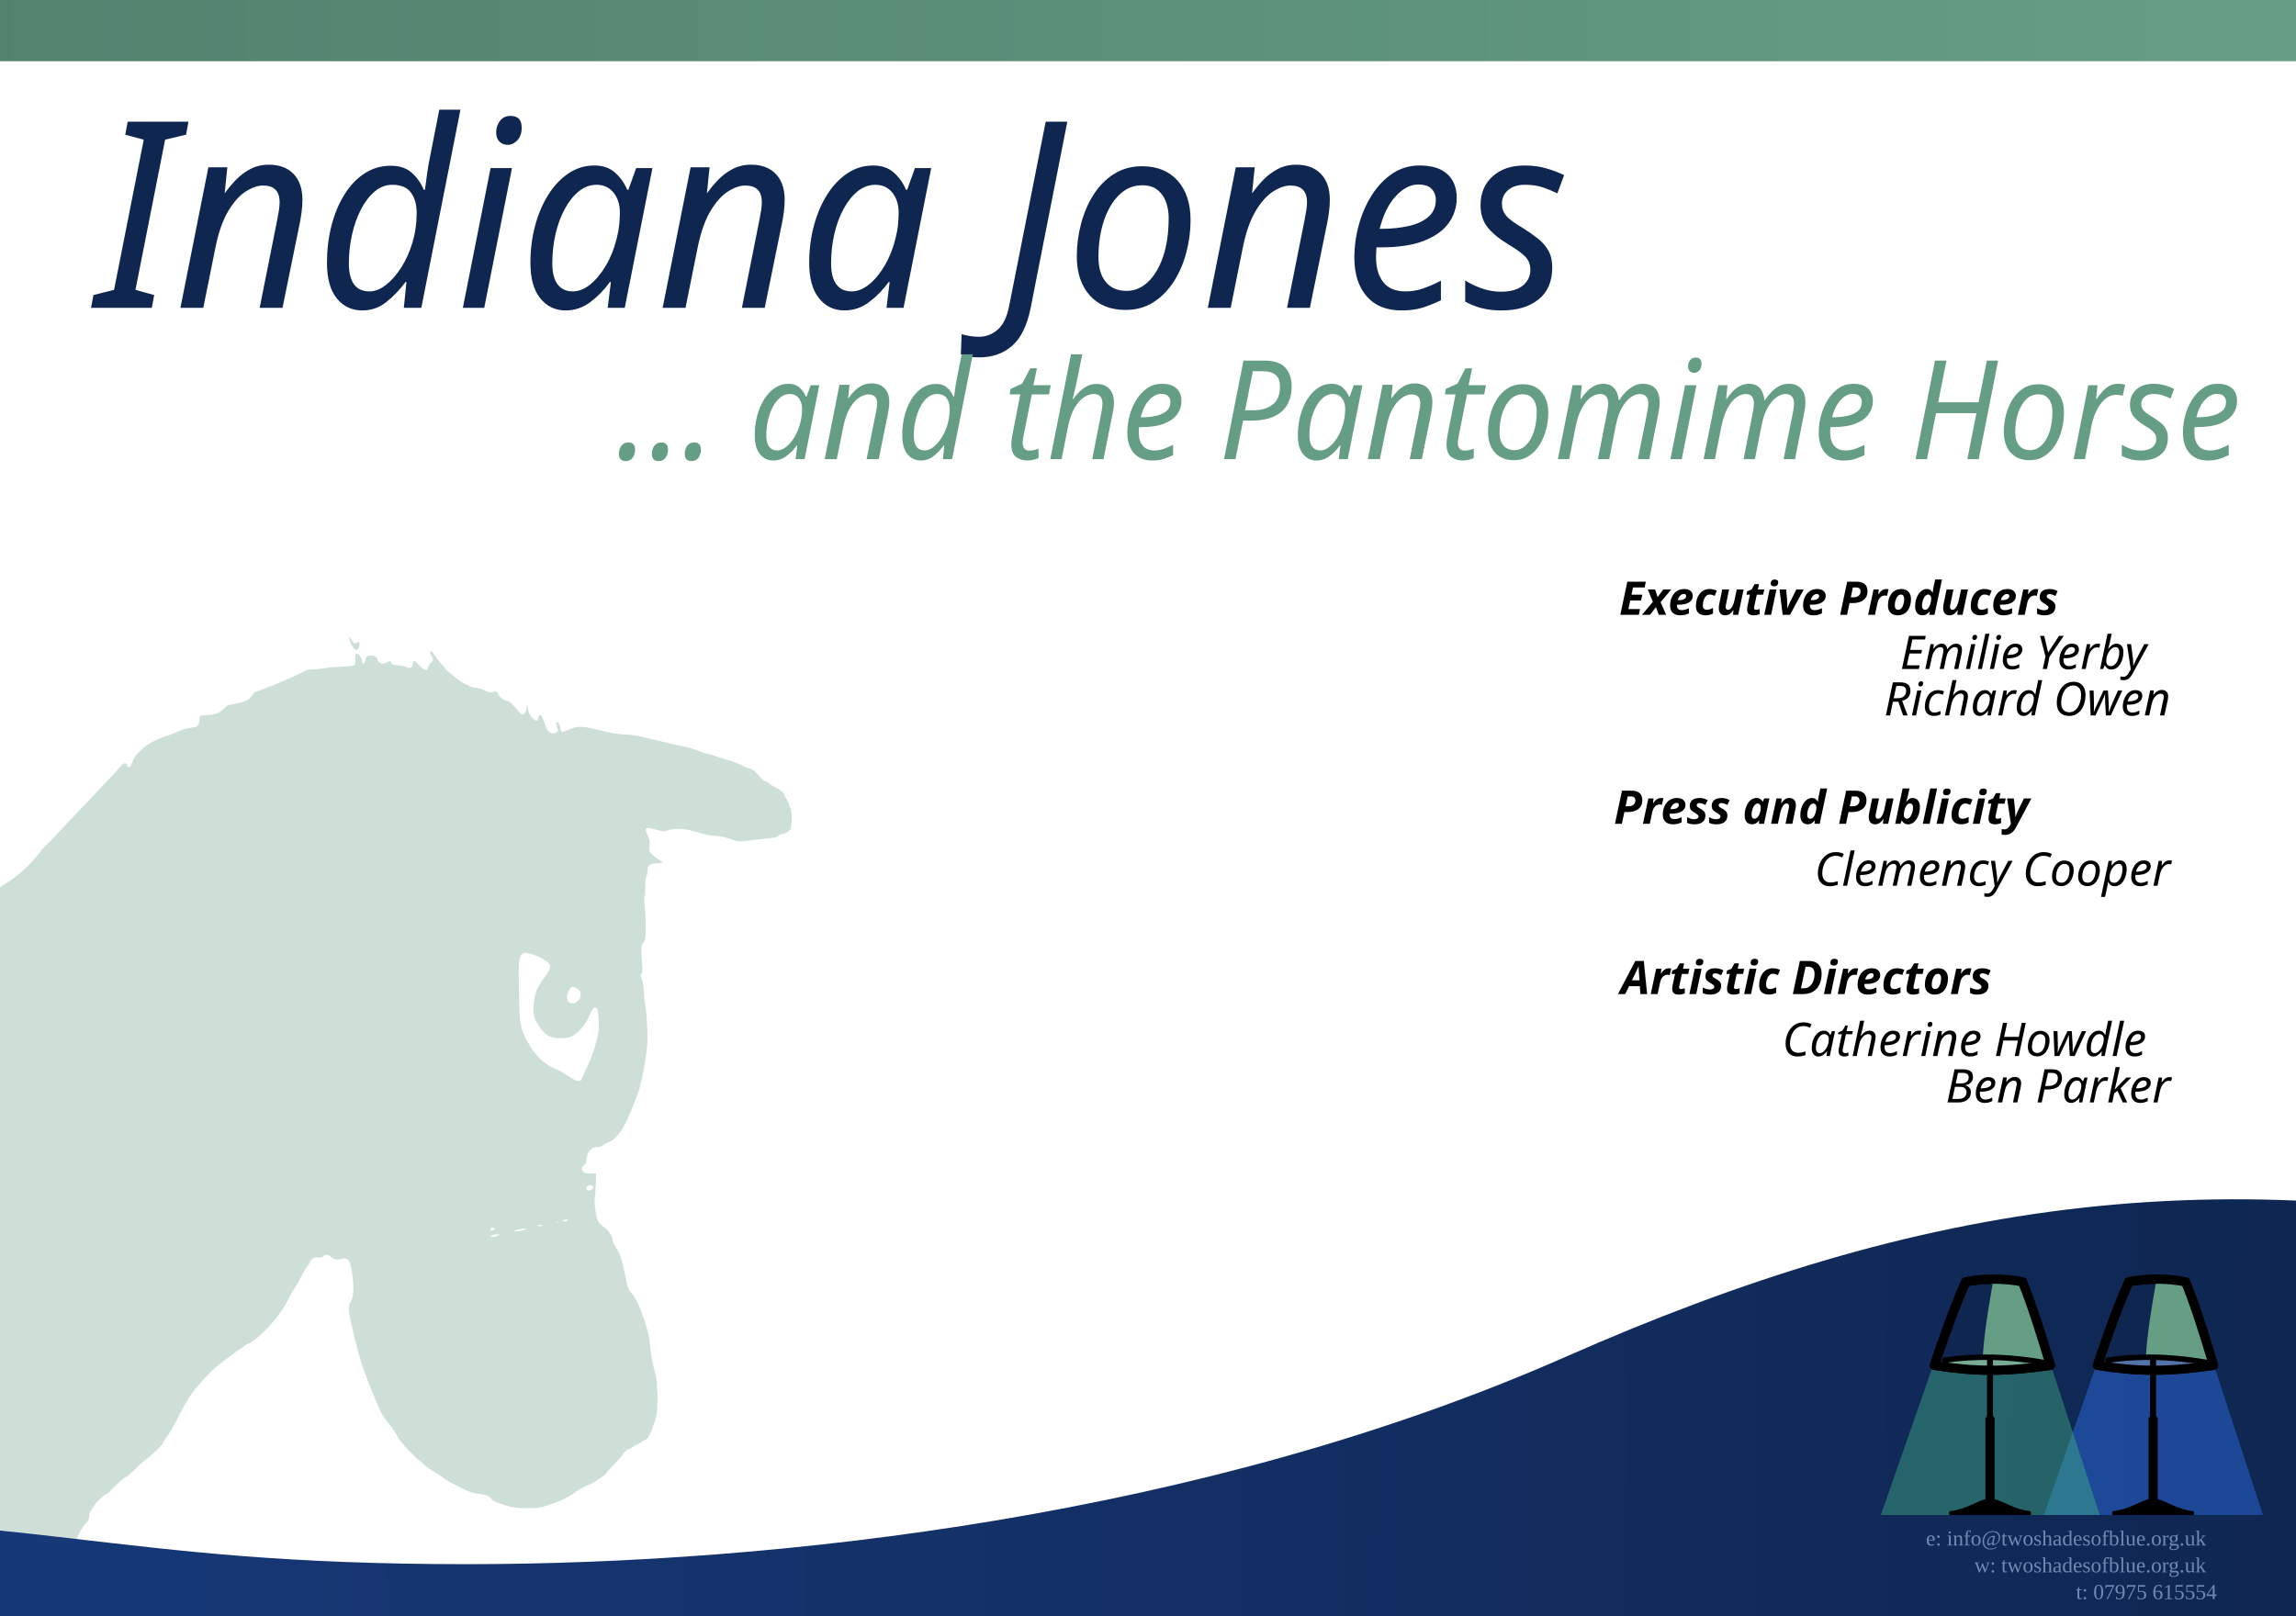
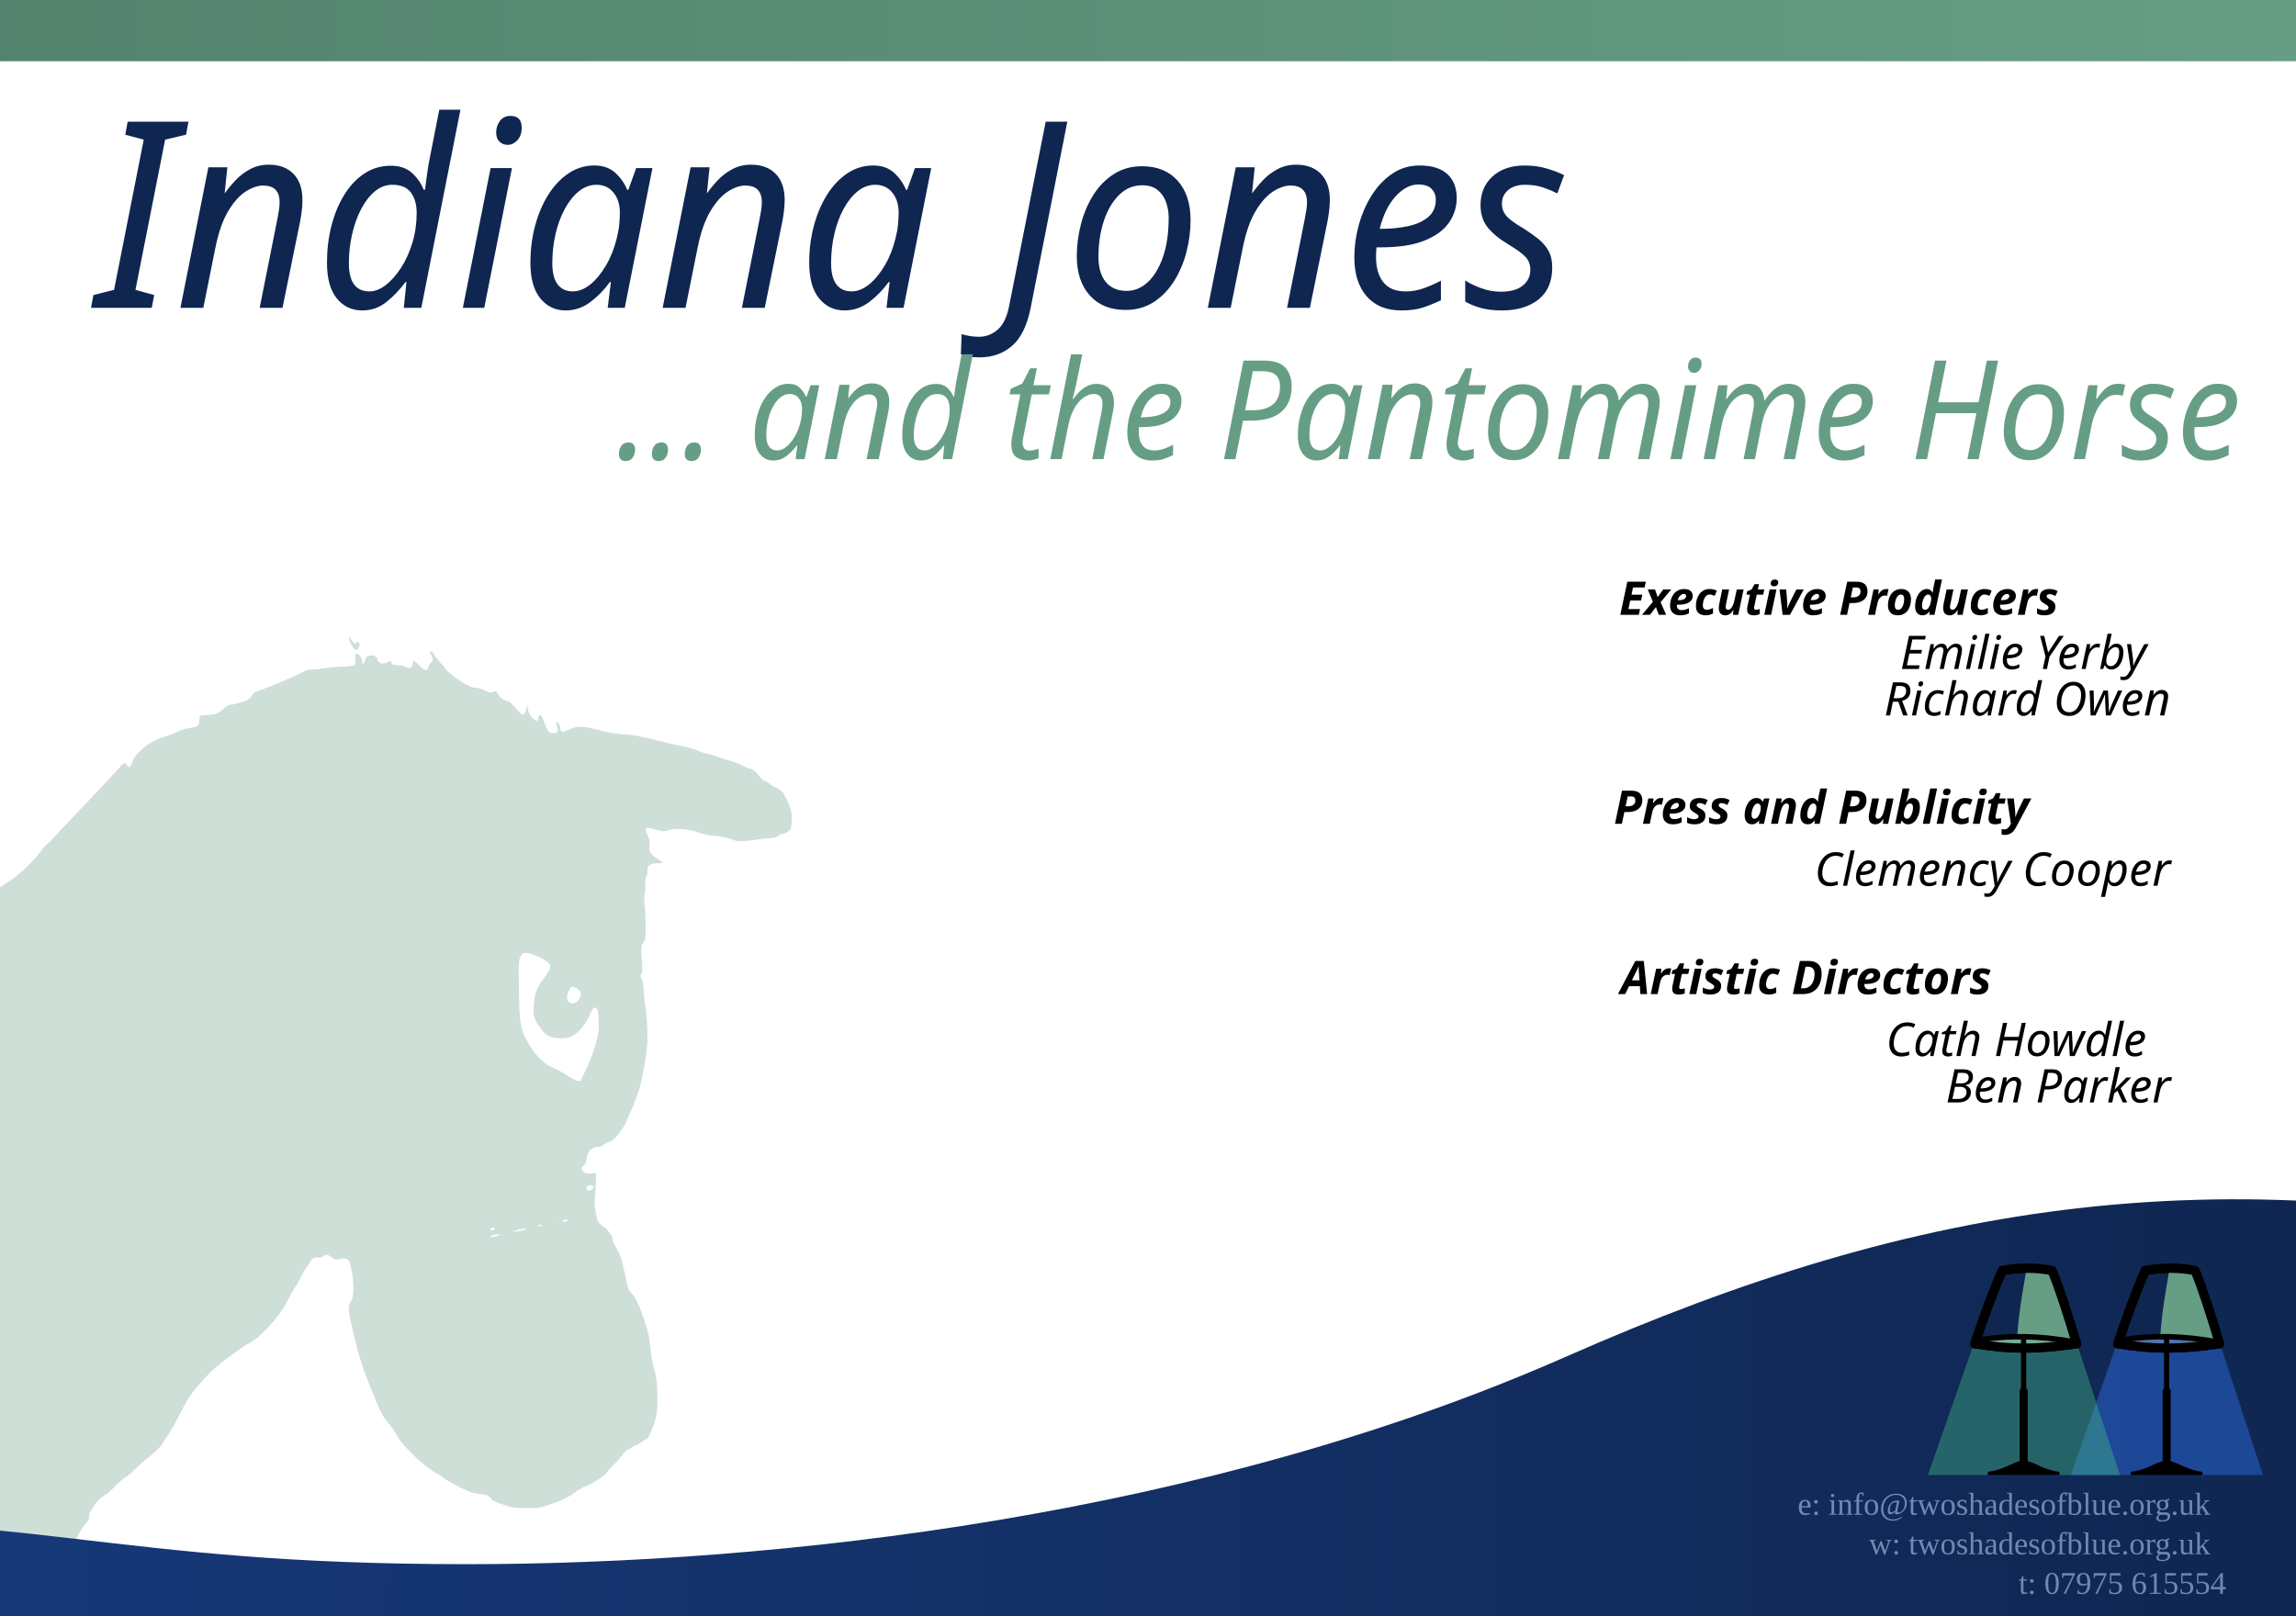
<svg xmlns="http://www.w3.org/2000/svg" xmlns:xlink="http://www.w3.org/1999/xlink" width="885.827" height="623.622" id="svg2" version="1.1">
  <defs id="defs4">
    <linearGradient id="linearGradient4111">
      <stop style="stop-color:#669e85;stop-opacity:1;" offset="0" id="stop4113" />
      <stop style="stop-color:#53826d;stop-opacity:1" offset="1" id="stop4115" />
    </linearGradient>
    <linearGradient id="linearGradient4103">
      <stop style="stop-color:#183b7e;stop-opacity:1" offset="0" id="stop4105" />
      <stop style="stop-color:#0f2651;stop-opacity:1" offset="1" id="stop4107" />
    </linearGradient>
    <linearGradient xlink:href="#linearGradient4103" id="linearGradient4109" x1="-140" y1="1003.957" x2="900" y2="1012.362" gradientUnits="userSpaceOnUse" />
    <linearGradient xlink:href="#linearGradient4111" id="linearGradient4117" x1="900" y1="432.362" x2="-20" y2="432.362" gradientUnits="userSpaceOnUse" gradientTransform="scale(-1,1)" />
+     <linearGradient xlink:href="#linearGradient4103" id="linearGradient2920" gradientUnits="userSpaceOnUse" x1="-140" y1="1003.957" x2="900" y2="1012.362" gradientTransform="translate(0,-428.7401)" />
+     <linearGradient xlink:href="#linearGradient4111" id="linearGradient2923" gradientUnits="userSpaceOnUse" gradientTransform="matrix(-1,0,0,1,0,-428.7401)" x1="900" y1="432.362" x2="-20" y2="432.362" />
  </defs>
  <g id="layer4">
    <path style="fill:#679e86;fill-opacity:0.329" d="m -15.373,661.425 c 2.797,-1.538 3.507,-2.14 5.108,-4.335 0.948,-1.3 2.06,-2.566 2.47,-2.814 0.41,-0.248 1.845,-1.915 3.188,-3.703 1.344,-1.788 2.82,-3.499 3.281,-3.801 0.461,-0.302 0.928,-0.897 1.037,-1.322 0.109,-0.425 1.11,-1.723 2.224,-2.884 1.114,-1.161 2.55,-2.902 3.191,-3.87 0.641,-0.968 2.505,-3.05 4.142,-4.627 1.637,-1.577 2.976,-3.115 2.976,-3.417 0,-0.302 0.647,-1.307 1.439,-2.233 1.63,-1.908 3.147,-4.311 5.238,-8.296 0.791,-1.508 1.658,-2.826 1.926,-2.929 0.482,-0.185 2.321,-3.751 3.517,-6.818 0.34,-0.871 1.288,-3.008 2.109,-4.749 2.617,-5.557 2.659,-5.689 2.659,-8.464 0,-2.327 0.149,-2.933 1.275,-5.177 0.701,-1.398 1.889,-3.211 2.639,-4.029 1.102,-1.202 1.364,-1.754 1.364,-2.875 0,-0.943 0.266,-1.707 0.83,-2.383 0.457,-0.547 1.093,-1.508 1.415,-2.136 0.557,-1.087 3.798,-3.96 4.467,-3.96 0.174,0 1.541,-1.281 3.037,-2.847 1.496,-1.566 3.343,-3.165 4.105,-3.554 0.762,-0.389 2.508,-1.852 3.88,-3.252 1.372,-1.4 3.406,-3.21 4.519,-4.022 2.401,-1.753 6.244,-5.531 6.244,-6.139 0,-0.236 0.721,-1.376 1.602,-2.533 0.881,-1.157 2.946,-4.768 4.589,-8.023 3.423,-6.784 4.592,-8.494 9.665,-14.136 2.957,-3.289 4.823,-4.938 9.621,-8.502 3.274,-2.432 6.482,-4.643 7.129,-4.914 4.245,-1.774 12.036,-10.097 15.101,-16.134 1.678,-3.304 2.425,-4.618 3.512,-6.179 0.598,-0.859 1.606,-2.669 2.24,-4.024 0.634,-1.354 1.609,-2.983 2.167,-3.618 0.558,-0.636 1.014,-1.376 1.014,-1.646 0,-0.269 0.435,-0.832 0.967,-1.251 0.731,-0.575 1.264,-0.713 2.183,-0.564 0.773,0.125 1.413,0.024 1.759,-0.278 1.078,-0.943 2.002,-0.97 3.054,-0.09 1.392,1.164 2.325,1.389 3.946,0.953 1.892,-0.509 3.05,-0.028 3.507,1.459 1.447,4.707 1.849,12.311 0.751,14.182 -1.38,2.351 -1.45,3.555 -0.468,8.09 2.168,10.011 4.202,17.097 6.718,23.397 5.025,12.588 5.149,12.844 7.792,16.078 1.391,1.702 3.013,4.068 3.604,5.257 1.587,3.188 9.742,11.12 13.951,13.568 1.69,0.983 3.413,2.094 3.83,2.469 0.417,0.375 1.921,1.306 3.342,2.067 5.374,2.879 7.607,3.789 9.859,4.018 3.143,0.319 4.281,0.738 5.132,1.889 0.585,0.791 1.586,1.282 4.707,2.309 3.764,1.238 4.215,1.307 8.905,1.35 4.922,0.045 4.956,0.041 9.211,-1.411 4.505,-1.537 7.256,-2.911 10.154,-5.07 0.967,-0.721 2.63,-1.638 3.694,-2.038 1.064,-0.4 2.351,-1.006 2.86,-1.346 0.509,-0.34 1.815,-1.21 2.902,-1.933 1.087,-0.723 1.977,-1.469 1.977,-1.657 0,-0.188 1.234,-1.576 2.742,-3.083 1.508,-1.507 3.21,-3.441 3.782,-4.296 0.635,-0.95 1.452,-1.687 2.096,-1.892 0.58,-0.185 1.382,-0.632 1.782,-0.994 0.399,-0.362 0.971,-0.659 1.271,-0.659 0.3,0 1.142,-0.475 1.873,-1.055 0.73,-0.58 1.528,-1.055 1.773,-1.055 0.704,0 1.911,-2.345 3.167,-6.157 1.007,-3.053 1.173,-4.076 1.262,-7.74 0.121,-5.015 -0.267,-9.942 -0.959,-12.15 -0.848,-2.709 -1.558,-6.682 -1.884,-10.542 -0.253,-2.996 -0.674,-4.792 -2.228,-9.506 -1.915,-5.805 -3.326,-8.696 -5.256,-10.765 -0.894,-0.958 -1.172,-1.829 -2.194,-6.86 -1.225,-6.029 -1.828,-7.789 -3.657,-10.669 -0.608,-0.957 -1.105,-2.13 -1.105,-2.608 0,-1.374 -1.633,-3.799 -3.356,-4.985 -0.869,-0.598 -1.805,-1.434 -2.079,-1.858 -0.803,-1.24 -1.712,-6.856 -1.435,-8.863 0.134,-0.967 0.306,-3.615 0.384,-5.883 l 0.141,-4.124 -2.067,0.078 c -1.613,0.061 -2.229,-0.069 -2.809,-0.592 -0.974,-0.88 -0.94,-1.822 0.09,-2.497 0.627,-0.411 0.883,-0.981 1.042,-2.319 0.383,-3.233 1.953,-4.892 4.631,-4.892 0.748,0 1.566,-0.324 2.229,-0.881 0.576,-0.485 1.53,-0.978 2.12,-1.096 1.448,-0.29 4.255,-3.56 6.024,-7.019 1.336,-2.613 4.479,-10.306 5.235,-12.816 1.443,-4.788 3.159,-14.667 3.301,-18.998 0.11,-3.377 -0.478,-13.134 -0.818,-13.564 -0.161,-0.204 -0.397,-2.341 -0.524,-4.749 -0.127,-2.408 -0.424,-4.695 -0.66,-5.082 -0.737,-1.209 -0.87,-2.266 -0.325,-2.572 0.43,-0.241 0.453,-1.072 0.156,-5.519 -0.243,-3.631 -0.238,-5.372 0.019,-5.681 1.387,-1.672 1.573,-2.719 1.457,-8.236 -0.062,-2.989 -0.257,-6.339 -0.433,-7.446 -0.199,-1.252 -0.192,-2.448 0.019,-3.166 0.186,-0.635 0.306,-2.445 0.267,-4.021 -0.052,-2.07 0.077,-3.096 0.464,-3.694 0.328,-0.506 0.477,-1.32 0.383,-2.096 -0.223,-1.854 1.051,-2.778 3.83,-2.778 1.135,0 2.06,-0.119 2.056,-0.264 -0.004,-0.145 -0.814,-0.739 -1.801,-1.319 -0.987,-0.58 -2.189,-1.569 -2.672,-2.197 -0.781,-1.016 -0.852,-1.353 -0.639,-3.053 0.205,-1.638 0.105,-2.193 -0.695,-3.885 -1.529,-3.232 -1.018,-3.501 3.94,-2.073 2.086,0.601 2.25,0.6 4.193,-0.012 2.834,-0.893 6.885,-0.542 11.817,1.027 2.159,0.686 4.403,1.175 5.277,1.149 1.834,-0.055 5.1,0.605 7.508,1.517 2.137,0.809 3.057,0.821 8.261,0.108 2.225,-0.305 5.106,-0.638 6.401,-0.739 1.695,-0.133 2.524,-0.371 2.957,-0.849 0.331,-0.366 1.004,-0.665 1.496,-0.665 0.492,0 1.473,-0.401 2.181,-0.892 1.267,-0.878 1.291,-0.938 1.515,-3.856 0.199,-2.586 0.116,-3.305 -0.646,-5.64 -0.48,-1.472 -1.193,-3.083 -1.584,-3.579 -0.391,-0.497 -0.716,-1.159 -0.722,-1.472 -0.01,-0.526 -2.405,-2.281 -4.035,-2.956 -0.387,-0.16 -1.099,-0.658 -1.583,-1.105 -0.484,-0.448 -1.306,-0.914 -1.826,-1.037 -0.571,-0.134 -1.402,-0.857 -2.093,-1.819 -1.17,-1.629 -2.943,-2.974 -3.921,-2.974 -0.3,0 -1.611,-0.565 -2.913,-1.256 -1.303,-0.691 -3.572,-1.556 -5.043,-1.923 -1.471,-0.367 -3.624,-1.05 -4.785,-1.518 -1.161,-0.469 -2.823,-0.968 -3.694,-1.109 -0.871,-0.141 -2.024,-0.483 -2.562,-0.758 -1.254,-0.642 -4.943,-1.766 -6.761,-2.06 -1.628,-0.263 -8.721,-1.895 -14.66,-3.371 -2.258,-0.561 -4.862,-1.021 -5.787,-1.021 -2.53,0 -7.391,-0.675 -10.161,-1.411 -7.7,-2.045 -9.709,-2.127 -13.293,-0.542 -2.721,1.203 -2.937,1.165 -3.168,-0.558 -0.196,-1.463 -1.07,-2.766 -1.54,-2.297 -0.138,0.138 -0.063,0.774 0.168,1.411 0.231,0.638 0.419,1.429 0.419,1.759 0,0.85 -1.498,1.34 -2.755,0.902 -1.043,-0.364 -1.474,-1.117 -2.894,-5.069 -0.777,-2.164 -1.562,-2.463 -1.888,-0.721 -0.263,1.4 -0.424,1.477 -1.512,0.715 -1.296,-0.907 -2.36,-2.718 -2.577,-4.383 l -0.207,-1.592 -0.259,1.407 c -0.502,2.729 -1.429,3.305 -2.754,1.711 -2.131,-2.562 -3.944,-4.35 -4.41,-4.35 -1.011,0 -2.947,-1.166 -3.438,-2.07 -1.036,-1.909 -1.042,-1.913 -2.342,-1.443 -1.086,0.393 -1.382,0.341 -3.122,-0.545 -1.142,-0.581 -2.611,-1.016 -3.62,-1.069 -0.934,-0.05 -1.963,-0.32 -2.287,-0.601 -0.324,-0.281 -0.984,-0.605 -1.468,-0.721 -1.207,-0.29 -8.091,-5.603 -8.091,-6.245 -1.1e-4,-0.113 -0.635,-0.893 -1.41,-1.733 -0.776,-0.84 -1.9,-2.291 -2.499,-3.225 -1.514,-2.359 -2.456,-2.134 -1.194,0.285 0.713,1.367 0.67,1.726 -0.322,2.665 -0.468,0.443 -0.904,1.202 -0.967,1.685 -0.212,1.61 -1.542,1.346 -3.4,-0.675 -0.904,-0.983 -1.831,-1.787 -2.06,-1.787 -0.229,0 -0.466,0.499 -0.527,1.108 -0.157,1.578 -1.036,2.027 -2.48,1.27 -0.632,-0.331 -2.082,-0.646 -3.223,-0.699 -2.011,-0.093 -2.224,-0.211 -2.906,-1.617 -0.03,-0.063 -0.537,0.135 -1.126,0.44 -0.589,0.304 -1.45,0.554 -1.913,0.554 -0.852,0 -2.007,-0.963 -2.007,-1.674 0,-0.729 -1.105,-1.493 -2.159,-1.493 -1.479,0 -2.414,0.591 -2.414,1.525 0,0.804 -0.586,1.641 -1.149,1.641 -0.168,0 -0.217,-0.278 -0.109,-0.617 0.229,-0.723 -0.957,-2.829 -1.769,-3.14 -0.816,-0.313 -1.108,0.41 -0.927,2.297 0.109,1.136 0.009,1.789 -0.318,2.059 -0.273,0.227 -2.434,0.47 -5.051,0.567 -2.515,0.094 -5.523,0.37 -6.684,0.613 -1.161,0.243 -3.14,0.457 -4.398,0.475 -1.688,0.024 -2.563,0.222 -3.342,0.754 -1.82,1.243 -17.683,7.898 -18.826,7.898 -0.204,0 -0.691,0.541 -1.081,1.202 -0.39,0.661 -1.068,1.438 -1.507,1.725 -1.087,0.712 -5.499,1.998 -6.855,1.998 -0.834,0 -1.493,0.384 -2.698,1.572 -1.706,1.682 -3.113,2.234 -6.224,2.442 -1.023,0.068 -2.138,0.143 -2.476,0.166 -0.459,0.031 -0.616,0.349 -0.616,1.25 0,1.776 -0.565,2.972 -1.483,3.143 -0.442,0.082 -1.811,0.334 -3.042,0.559 -1.231,0.226 -2.972,0.779 -3.87,1.23 -0.898,0.451 -2.345,1.057 -3.215,1.347 -6.158,2.053 -8.403,3.303 -11.584,6.451 -1.574,1.558 -2.247,2.546 -2.729,4.003 -0.686,2.077 -1.446,2.503 -2.042,1.143 -0.553,-1.261 -1.383,-0.937 -3.15,1.231 -0.907,1.113 -6.043,6.614 -11.415,12.225 -5.372,5.611 -11.144,11.731 -12.828,13.598 -1.684,1.868 -3.279,3.48 -3.546,3.582 -0.267,0.102 -1.436,1.424 -2.599,2.937 -3.561,4.635 -8.565,9.265 -12.783,11.83 -2.06,1.253 -5.544,3.839 -7.741,5.746 -2.197,1.908 -4.492,3.864 -5.099,4.348 -1.053,0.839 -2.939,4.047 -2.939,5.002 0,0.762 -1.971,4.638 -2.677,5.263 -0.366,0.325 -2.461,1.231 -4.655,2.013 -4.354,1.553 -8.743,3.964 -11.277,6.196 -0.891,0.784 -3.163,2.585 -5.05,4.001 l -3.43,2.575 0,3.324 c 0,2.165 0.172,3.657 0.494,4.279 0.272,0.525 0.598,1.744 0.726,2.709 0.443,3.344 0.544,3.614 1.434,3.838 0.485,0.122 0.938,0.553 1.05,1 0.366,1.463 -0.064,22.176 -0.498,24.006 -0.23,0.967 -0.542,3.105 -0.694,4.749 -0.152,1.645 -0.542,3.497 -0.866,4.116 -0.478,0.912 -0.589,2.149 -0.586,6.508 0.004,5.848 0.257,7.171 2.051,10.725 0.588,1.164 1.407,3.122 1.821,4.35 0.414,1.229 0.951,2.638 1.194,3.131 0.243,0.493 0.639,1.847 0.88,3.007 0.242,1.161 0.599,2.761 0.794,3.555 0.195,0.794 0.299,3.248 0.23,5.453 -0.132,4.224 -0.636,5.9 -3.326,11.045 -2.788,5.332 -4.111,7.782 -4.393,8.13 -0.185,0.229 -0.278,34.252 -0.226,82.148 L -40,643.622 l 0.967,1.841 c 0.532,1.012 0.967,2.051 0.967,2.309 0,0.258 0.475,0.923 1.055,1.48 0.58,0.556 1.059,1.338 1.063,1.737 0.007,0.679 1.584,3.277 3.785,6.233 0.526,0.707 1.85,2.092 2.941,3.078 l 1.984,1.793 5.404,-0.043 c 4.301,-0.035 5.619,-0.162 6.459,-0.623 z M 189.711,476.853 c 0.376,-0.284 1.246,-0.511 1.935,-0.504 l 1.252,0.012 -0.88,0.503 c -0.484,0.277 -1.354,0.503 -1.935,0.504 -1.003,0 -1.022,-0.024 -0.373,-0.515 z m 9.344,-2.07 c 1.697,-0.618 3.87,-0.93 3.87,-0.556 0,0.359 -2.506,0.973 -4.046,0.992 l -1.055,0.013 1.231,-0.448 z m -9.851,-0.344 c 0,-0.639 0.809,-0.939 1.439,-0.533 0.423,0.272 0.418,0.37 -0.032,0.666 -0.758,0.497 -1.407,0.436 -1.407,-0.133 z m 17.972,-1.395 c 0.42,-0.362 2.082,-0.548 2.082,-0.232 0,0.197 -0.501,0.358 -1.114,0.358 -0.613,0 -1.048,-0.057 -0.967,-0.126 z m 7.454,-1.493 c 0.117,-0.117 0.42,-0.129 0.674,-0.028 0.281,0.112 0.197,0.196 -0.213,0.213 -0.371,0.015 -0.579,-0.068 -0.462,-0.185 z m 2.367,-0.451 c 0,-0.172 0.475,-0.382 1.055,-0.467 1.015,-0.149 1.315,0.05 0.821,0.544 -0.348,0.348 -1.876,0.285 -1.876,-0.077 z m 9.273,-12.182 c -0.287,-0.749 0.507,-1.579 1.512,-1.579 1.104,0 1.498,1.006 0.639,1.634 -0.864,0.632 -1.898,0.605 -2.151,-0.055 z m -7.51,-43.927 c -1.568,-1.068 -3.728,-2.269 -4.801,-2.671 -3.894,-1.457 -7.648,-5.146 -10.395,-10.217 -2.895,-5.343 -3.092,-6.502 -3.348,-19.703 -0.226,-11.635 -0.105,-12.971 1.288,-14.231 0.588,-0.532 0.899,-0.552 2.713,-0.177 2.332,0.482 5.452,1.956 7.131,3.368 1.504,1.265 1.302,2.282 -1.105,5.569 -3.059,4.177 -3.786,5.896 -4.233,10.013 -0.478,4.396 -0.179,5.834 1.842,8.877 1.662,2.502 3.154,3.85 4.885,4.413 1.824,0.593 5.812,0.563 7.292,-0.056 2.967,-1.24 5.83,-4.547 7.63,-8.814 1.031,-2.444 1.726,-3.052 2.55,-2.228 0.42,0.42 0.61,1.567 0.757,4.568 0.175,3.582 0.097,4.391 -0.743,7.638 -1.103,4.268 -2.193,7.274 -4.04,11.145 -0.739,1.548 -1.53,3.27 -1.759,3.826 -0.372,0.903 -0.546,0.991 -1.616,0.817 -0.66,-0.107 -2.482,-1.068 -4.05,-2.136 z m 0.436,-28.628 c -0.621,-0.813 -0.545,-2.52 0.176,-3.933 0.976,-1.911 1.56,-2.079 3.225,-0.926 1.236,0.857 1.435,1.172 1.428,2.267 -0.017,2.78 -3.328,4.558 -4.83,2.592 z M 138.105,250.387 c 0.968,-1.21 0.674,-3.455 -0.321,-2.46 -0.746,0.746 -1.279,0.491 -2.208,-1.058 -0.681,-1.137 -0.897,-1.316 -0.899,-0.748 -0.005,1.141 1.35,3.949 2.099,4.35 0.844,0.452 0.905,0.448 1.33,-0.083 z" id="path4748" />
  </g>
  <g id="layer3">
-     <g transform="translate(0,-428.7401)" id="g4290">
-       <rect transform="scale(-1,1)" y="412.362" x="-920" height="40" width="940" id="rect2820" style="fill:url(#linearGradient4117);fill-opacity:1;stroke:none" />
-       <path id="path2919" d="m -140,1013.016 c 160,-0.654 180.645,19.346 320,19.346 120,0 284.644,-18.519 424,-80 136,-60 256,-80 416,-40 l 0,200 -1160,4 0,-103.346 z" style="fill:url(#linearGradient4109);fill-opacity:1;stroke:none" />
-       <g transform="translate(-6,0)" id="g4081">
-         <g transform="matrix(0.4494578,0,0,0.4494578,634.3722,763.071)" id="layer1-3">
-           <path style="fill:#337aff;fill-opacity:0.392;fill-rule:evenodd;stroke:none" d="m 415,389.16 -58.571,167.774 188,0 -55.857,-171 L 415,389.16 z" id="path3271" />
-           <path id="path3269" d="m 275,389.16 -58.571,167.774 188,0 -55.857,-171 L 275,389.16 z" style="fill:#45bf89;fill-opacity:0.392;fill-rule:evenodd;stroke:none" />
-           <path id="path2221" d="m 289.321,356.648 c -10.051,22.805 -17.528,43.882 -26.964,71.786 36.526,5.68 59.821,5.536 99.643,0 -8.986,-29.677 -15.646,-50.945 -23.929,-71.607 -15.893,-3.274 -32.929,-2.956 -48.75,-0.179 z" style="fill:#0f2651;fill-opacity:1;fill-rule:evenodd;stroke:#000000;stroke-width:7.884;stroke-linecap:round;stroke-linejoin:round;stroke-miterlimit:4;stroke-opacity:1;stroke-dasharray:none" />
-           <path id="path3195" d="m 313.028,353.842 c -1.553,12.467 -7.12,37.19 -9.127,67.175 l 57.11,6.819 -22.223,-70.458 -25.759,-3.536 z" style="fill:#669e85;fill-opacity:1;fill-rule:evenodd;stroke:none" />
-           <path id="path3199" d="m 361.768,427.835 c -26.328,-6.967 -80.512,-9.97 -100.005,0.505 33.276,4.586 64.867,4.385 100.005,-0.505 z" style="fill:#78ab94;fill-opacity:1;fill-rule:evenodd;stroke:none" />
-           <path id="path2223" d="m 360.278,426.742 c -33.712,-6.349 -63.902,-6.602 -88.923,-2.778" style="fill:none;stroke:#000000;stroke-width:4.73;stroke-linecap:round;stroke-linejoin:round;stroke-miterlimit:4;stroke-opacity:1;stroke-dasharray:none" />
-           <path style="fill:none;stroke:#000000;stroke-width:7.884;stroke-linecap:round;stroke-linejoin:round;stroke-miterlimit:4;stroke-opacity:1;stroke-dasharray:none" d="m 289.321,356.648 c -10.051,22.805 -17.528,43.882 -26.964,71.786 36.526,5.68 59.821,5.536 99.643,0 -8.986,-29.677 -15.646,-50.945 -23.929,-71.607 -15.893,-3.274 -32.929,-2.956 -48.75,-0.179 z" id="path3197" />
-           <path id="rect3201" d="m 307.594,421.281 0,50.781 c -0.71,0.048 -0.445,1.5 -1.344,1.5 l 0,69.781 c -7.284,1.631 -16.839,8.853 -30.688,10.312 -0.834,1.008 -0.834,2.44 0,3.344 l 34.406,0 0.375,0 34.438,0 c 0.834,-0.904 0.834,-2.336 0,-3.344 -13.828,-1.458 -23.385,-8.673 -30.656,-10.312 l 0,-69.781 c -0.918,-0.095 -0.583,-1.452 -1.438,-1.5 l 0,-50.781 -5.094,0 z" style="fill:#000000;fill-opacity:1;stroke:none" />
-           <path style="fill:#0f2651;fill-opacity:1;fill-rule:evenodd;stroke:#000000;stroke-width:7.884;stroke-linecap:round;stroke-linejoin:round;stroke-miterlimit:4;stroke-opacity:1;stroke-dasharray:none" d="m 429.321,356.648 c -10.051,22.805 -17.528,43.882 -26.964,71.786 36.526,5.68 59.821,5.536 99.643,0 -8.986,-29.677 -15.646,-50.945 -23.929,-71.607 -15.893,-3.274 -32.929,-2.956 -48.75,-0.179 z" id="path3257" />
-           <path style="fill:#669e85;fill-opacity:1;fill-rule:evenodd;stroke:none" d="m 453.028,353.842 c -1.553,12.467 -7.12,37.19 -9.127,67.175 l 57.11,6.819 -22.223,-70.458 -25.759,-3.536 z" id="path3259" />
-           <path style="fill:#5573ab;fill-opacity:1;fill-rule:evenodd;stroke:none" d="m 501.768,427.835 c -26.328,-6.967 -80.512,-9.97 -100.005,0.505 33.276,4.586 64.867,4.385 100.005,-0.505 z" id="path3261" />
-           <path style="fill:none;stroke:#000000;stroke-width:4.73;stroke-linecap:round;stroke-linejoin:round;stroke-miterlimit:4;stroke-opacity:1;stroke-dasharray:none" d="m 500.278,426.742 c -33.712,-6.349 -63.902,-6.602 -88.923,-2.778" id="path3263" />
-           <path id="path3265" d="m 429.321,356.648 c -10.051,22.805 -17.528,43.882 -26.964,71.786 36.526,5.68 59.821,5.536 99.643,0 -8.986,-29.677 -15.646,-50.945 -23.929,-71.607 -15.893,-3.274 -32.929,-2.956 -48.75,-0.179 z" style="fill:none;stroke:#000000;stroke-width:7.884;stroke-linecap:round;stroke-linejoin:round;stroke-miterlimit:4;stroke-opacity:1;stroke-dasharray:none" />
-           <path style="fill:#000000;fill-opacity:1;stroke:none" d="m 447.594,421.281 0,50.781 c -0.71,0.048 -0.445,1.5 -1.344,1.5 l 0,69.781 c -7.284,1.631 -16.839,8.853 -30.688,10.312 -0.834,1.008 -0.834,2.44 0,3.344 l 34.406,0 0.375,0 34.438,0 c 0.834,-0.904 0.834,-2.336 0,-3.344 -13.828,-1.458 -23.385,-8.673 -30.656,-10.312 l 0,-69.781 c -0.918,-0.095 -0.583,-1.452 -1.438,-1.5 l 0,-50.781 -5.094,0 z" id="path3267" />
-         </g>
-         <text xml:space="preserve" style="font-size:8.289px;font-weight:normal;text-align:end;text-anchor:end;opacity:0.6;fill:#aaccee;fill-opacity:1;stroke:none;-inkscape-font-specification:Andale Mono" x="879.859" y="1014.872" id="text3765" transform="scale(1.000094,0.9999064)">
-           <tspan id="tspan3767" x="879.859" y="1014.872" style="font-weight:normal;fill:#aaccee;fill-opacity:1;stroke:none;-inkscape-font-specification:Andale Mono" />
-           <tspan x="879.859" y="1025.233" style="font-weight:normal;fill:#aaccee;fill-opacity:1;stroke:none;-inkscape-font-specification:Andale Mono" id="tspan3785">e: info@twoshadesofblue.org.uk</tspan>
-           <tspan x="879.859" y="1035.595" style="font-weight:normal;fill:#aaccee;fill-opacity:1;stroke:none;-inkscape-font-specification:Andale Mono" id="tspan3781">w: twoshadesofblue.org.uk</tspan>
-           <tspan x="879.859" y="1045.956" id="tspan3771" style="font-weight:normal;fill:#aaccee;fill-opacity:1;stroke:none;-inkscape-font-specification:Andale Mono">t: 07975 615554</tspan>
-         </text>
-       </g>
+     <rect style="fill:url(#linearGradient2923);fill-opacity:1;stroke:none" id="rect2820" width="940" height="40" x="-920" y="-16.378" transform="scale(-1,1)" />
+     <path style="fill:url(#linearGradient2920);fill-opacity:1;stroke:none" d="m -140,584.276 c 160,-0.654 180.645,19.346 320,19.346 120,0 284.644,-18.519 424,-80 136,-60 256,-80 416,-40 l 0,200 -1160,4 0,-103.346 z" id="path2919" />
+     <g transform="matrix(0.3941067,0,0,0.3941067,658.5069,349.7329)" id="layer1-3">
+       <path style="fill:#337aff;fill-opacity:0.392;fill-rule:evenodd;stroke:none" d="m 415,389.16 -58.571,167.774 188,0 -55.857,-171 L 415,389.16 z" id="path3271" />
+       <path id="path3269" d="m 275,389.16 -58.571,167.774 188,0 -55.857,-171 L 275,389.16 z" style="fill:#45bf89;fill-opacity:0.392;fill-rule:evenodd;stroke:none" />
+       <path id="path2221" d="m 289.321,356.648 c -10.051,22.805 -17.528,43.882 -26.964,71.786 36.526,5.68 59.821,5.536 99.643,0 -8.986,-29.677 -15.646,-50.945 -23.929,-71.607 -15.893,-3.274 -32.929,-2.956 -48.75,-0.179 z" style="fill:#0f2651;fill-opacity:1;fill-rule:evenodd;stroke:#000000;stroke-width:8.991;stroke-linecap:round;stroke-linejoin:round;stroke-miterlimit:4;stroke-opacity:1;stroke-dasharray:none" />
+       <path id="path3195" d="m 313.028,353.842 c -1.553,12.467 -7.12,37.19 -9.127,67.175 l 57.11,6.819 -22.223,-70.458 -25.759,-3.536 z" style="fill:#669e85;fill-opacity:1;fill-rule:evenodd;stroke:none" />
+       <path id="path3199" d="m 361.768,427.835 c -26.328,-6.967 -80.512,-9.97 -100.005,0.505 33.276,4.586 64.867,4.385 100.005,-0.505 z" style="fill:#78ab94;fill-opacity:1;fill-rule:evenodd;stroke:none" />
+       <path id="path2223" d="m 360.278,426.742 c -33.712,-6.349 -63.902,-6.602 -88.923,-2.778" style="fill:none;stroke:#000000;stroke-width:5.394;stroke-linecap:round;stroke-linejoin:round;stroke-miterlimit:4;stroke-opacity:1;stroke-dasharray:none" />
+       <path style="fill:none;stroke:#000000;stroke-width:8.991;stroke-linecap:round;stroke-linejoin:round;stroke-miterlimit:4;stroke-opacity:1;stroke-dasharray:none" d="m 289.321,356.648 c -10.051,22.805 -17.528,43.882 -26.964,71.786 36.526,5.68 59.821,5.536 99.643,0 -8.986,-29.677 -15.646,-50.945 -23.929,-71.607 -15.893,-3.274 -32.929,-2.956 -48.75,-0.179 z" id="path3197" />
+       <path id="rect3201" d="m 307.594,421.281 0,50.781 c -0.71,0.048 -0.445,1.5 -1.344,1.5 l 0,69.781 c -7.284,1.631 -16.839,8.853 -30.688,10.312 -0.834,1.008 -0.834,2.44 0,3.344 l 34.406,0 0.375,0 34.438,0 c 0.834,-0.904 0.834,-2.336 0,-3.344 -13.828,-1.458 -23.385,-8.673 -30.656,-10.312 l 0,-69.781 c -0.918,-0.095 -0.583,-1.452 -1.438,-1.5 l 0,-50.781 -5.094,0 z" style="fill:#000000;fill-opacity:1;stroke:none" />
+       <path style="fill:#0f2651;fill-opacity:1;fill-rule:evenodd;stroke:#000000;stroke-width:8.991;stroke-linecap:round;stroke-linejoin:round;stroke-miterlimit:4;stroke-opacity:1;stroke-dasharray:none" d="m 429.321,356.648 c -10.051,22.805 -17.528,43.882 -26.964,71.786 36.526,5.68 59.821,5.536 99.643,0 -8.986,-29.677 -15.646,-50.945 -23.929,-71.607 -15.893,-3.274 -32.929,-2.956 -48.75,-0.179 z" id="path3257" />
+       <path style="fill:#669e85;fill-opacity:1;fill-rule:evenodd;stroke:none" d="m 453.028,353.842 c -1.553,12.467 -7.12,37.19 -9.127,67.175 l 57.11,6.819 -22.223,-70.458 -25.759,-3.536 z" id="path3259" />
+       <path style="fill:#5573ab;fill-opacity:1;fill-rule:evenodd;stroke:none" d="m 501.768,427.835 c -26.328,-6.967 -80.512,-9.97 -100.005,0.505 33.276,4.586 64.867,4.385 100.005,-0.505 z" id="path3261" />
+       <path style="fill:none;stroke:#000000;stroke-width:5.394;stroke-linecap:round;stroke-linejoin:round;stroke-miterlimit:4;stroke-opacity:1;stroke-dasharray:none" d="m 500.278,426.742 c -33.712,-6.349 -63.902,-6.602 -88.923,-2.778" id="path3263" />
+       <path id="path3265" d="m 429.321,356.648 c -10.051,22.805 -17.528,43.882 -26.964,71.786 36.526,5.68 59.821,5.536 99.643,0 -8.986,-29.677 -15.646,-50.945 -23.929,-71.607 -15.893,-3.274 -32.929,-2.956 -48.75,-0.179 z" style="fill:none;stroke:#000000;stroke-width:8.991;stroke-linecap:round;stroke-linejoin:round;stroke-miterlimit:4;stroke-opacity:1;stroke-dasharray:none" />
+       <path style="fill:#000000;fill-opacity:1;stroke:none" d="m 447.594,421.281 0,50.781 c -0.71,0.048 -0.445,1.5 -1.344,1.5 l 0,69.781 c -7.284,1.631 -16.839,8.853 -30.688,10.312 -0.834,1.008 -0.834,2.44 0,3.344 l 34.406,0 0.375,0 34.438,0 c 0.834,-0.904 0.834,-2.336 0,-3.344 -13.828,-1.458 -23.385,-8.673 -30.656,-10.312 l 0,-69.781 c -0.918,-0.095 -0.583,-1.452 -1.438,-1.5 l 0,-50.781 -5.094,0 z" id="path3267" />
    </g>
+     <text xml:space="preserve" style="font-size:12.21px;font-weight:normal;text-align:end;text-anchor:end;opacity:0.6;fill:#aaccee;fill-opacity:1;stroke:none;-inkscape-font-specification:Andale Mono" x="874.066" y="569.338" id="text3765" transform="scale(1.000094,0.9999064)">
+       <tspan id="tspan3767" x="874.066" y="569.338" style="font-weight:normal;fill:#aaccee;fill-opacity:1;stroke:none;-inkscape-font-specification:Andale Mono" />
+       <tspan x="874.066" y="584.6" style="font-weight:normal;fill:#aaccee;fill-opacity:1;stroke:none;-inkscape-font-specification:Andale Mono" id="tspan3785">e: info@twoshadesofblue.org.uk</tspan>
+       <tspan x="874.066" y="599.862" style="font-weight:normal;fill:#aaccee;fill-opacity:1;stroke:none;-inkscape-font-specification:Andale Mono" id="tspan3781">w: twoshadesofblue.org.uk</tspan>
+       <tspan x="874.066" y="615.124" id="tspan3771" style="font-weight:normal;fill:#aaccee;fill-opacity:1;stroke:none;-inkscape-font-specification:Andale Mono">t: 07975 615554</tspan>
+     </text>
  </g>
  <g id="layer1" transform="translate(0,-428.7401)">
    <text transform="scale(0.9653605,1.035882)" id="text3835" y="528.571" x="38.309" style="font-size:97.138px;font-style:italic;font-variant:normal;font-weight:normal;font-stretch:semi-expanded;text-align:start;line-height:125%;writing-mode:lr-tb;text-anchor:start;fill:#0f2651;fill-opacity:1;stroke:none;font-family:Myriad Pro;-inkscape-font-specification:Myriad Pro Italic Semi-Expanded" xml:space="preserve">
      <tspan style="font-size:97.138px;font-style:italic;font-variant:normal;font-weight:normal;font-stretch:semi-expanded;text-align:start;line-height:125%;writing-mode:lr-tb;text-anchor:start;fill:#0f2651;fill-opacity:1;stroke:none;font-family:Myriad Pro;-inkscape-font-specification:Myriad Pro Italic Semi-Expanded" y="528.571" x="38.309" id="tspan3964">Indiana Jones</tspan>
    </text>
    <text xml:space="preserve" style="font-size:51.399px;font-style:italic;font-variant:normal;font-weight:normal;font-stretch:semi-expanded;text-align:start;line-height:125%;writing-mode:lr-tb;text-anchor:start;fill:#669e85;fill-opacity:1;stroke:none;font-family:Myriad Pro;-inkscape-font-specification:Myriad Pro Italic Semi-Expanded" x="246.323" y="584.931" id="text3968" transform="scale(0.9653605,1.035882)">
      <tspan id="tspan3970" x="246.323" y="584.931" style="font-size:51.399px;font-style:italic;font-variant:normal;font-weight:normal;font-stretch:semi-expanded;text-align:start;line-height:125%;writing-mode:lr-tb;text-anchor:start;fill:#669e85;fill-opacity:1;stroke:none;font-family:Myriad Pro;-inkscape-font-specification:Myriad Pro Italic Semi-Expanded">... and the Pantomime Horse</tspan>
    </text>
    <path id="path3998" d="m 626,918.484 c -111.953,44.672 -170.208,63.888 -346,86.163 -108.571,9.714 -163.732,1.236 -240,-7.51 l 0,-344 586,0 0,265.346 z" style="fill:#aaccee;stroke:#000000;display:none" />
-     <flowRoot xml:space="preserve" style="font-size:19.7px;font-style:normal;font-variant:normal;font-weight:300;font-stretch:normal;text-align:justify;line-height:100%;writing-mode:lr;text-anchor:start;fill:#000000;stroke:none;font-family:Myriad Pro;-inkscape-font-specification:Myriad Pro Light" id="flowRoot4000">
+     <flowRoot xml:space="preserve" style="font-size:19.7px;font-style:normal;font-variant:normal;font-weight:300;font-stretch:normal;text-align:justify;line-height:100%;writing-mode:lr-tb;text-anchor:start;fill:#000000;stroke:none;font-family:Myriad Pro;-inkscape-font-specification:Myriad Pro Light" id="flowRoot4000">
      <flowRegion id="flowRegion4002">
        <use x="0" y="0" xlink:href="#path3998" id="use4004" width="885.827" height="623.622" />
      </flowRegion>
      <flowPara id="flowPara4658">
-         <flowSpan style="font-style:italic" id="flowSpan4672">Two Shades of Blue proudly</flowSpan> presents a rollicking tale of mystery and adventure, confused nationalities, kick­ass princesses and buried treasure.</flowPara>
+         <flowSpan style="font-style:italic" id="flowSpan4672">Two Shades of Blue <flowSpan style="font-style:normal" id="flowSpan2894">proudly</flowSpan>
+         </flowSpan> presents a rollicking tale of mystery and adventure, confused nationalities, kick­ass princesses and buried treasure.</flowPara>
      <flowPara id="flowPara4660" />
      <flowPara id="flowPara4662">Licking his wounds after another botched mission, Indiana Jones returns to Morocco for a stiff drink and a quick cuddle with the girl he walked out on over a year ago. But no sooner are the lovers reunited than disaster strikes – again!</flowPara>
      <flowPara id="flowPara4664" />
      <flowPara id="flowPara4666">Can Indy find the treasure and the girl and save the day before it’s too late?</flowPara>
      <flowPara id="flowPara4668" />
-       <flowPara id="flowPara4670">Accompanied by his man­eating mother, devoted man­servant and horse, Indy faces the usual cast of sinisterly­inept, country­confused double agents, spies and greedy arch­villains, who would do anything to stop him! Join us for an hour of pun­filled fun, comic exploits, outrageous accents and music you’ll be singing along to for days after, as Indiana Jones and the Pantomime Horse defy villainy to seek the long­lost Treasure of the Gorgons!</flowPara>
+       <flowPara id="flowPara4670">Accompanied by his man­-eating mother, devoted man­servant and horse, Indy faces the usual cast of sinisterly­-inept, country­-confused double agents, spies and greedy arch­villains, who would do anything to stop him! Join us for an hour of pun­filled fun, comic exploits, outrageous accents and music you’ll be singing along to for days after, as Indiana Jones and the Pantomime Horse defy villainy to seek the long­ lost Treasure of the Gorgons!</flowPara>
    </flowRoot>
    <flowRoot xml:space="preserve" id="flowRoot4153" style="fill:none;stroke:black;stroke-opacity:1;stroke-width:1px;stroke-linejoin:miter;stroke-linecap:butt;-inkscape-font-specification:Bitstream Vera Sans">
      <flowRegion id="flowRegion4155">
        <rect id="rect4157" width="75.714" height="15.714" x="687.143" y="238.622" />
      </flowRegion>
      <flowPara id="flowPara4159" />
    </flowRoot>
    <g id="g4235" transform="matrix(1.49342,0,0,1.49342,-384.2404,-338.1118)">
      <text id="text4131" y="786.362" x="839.892" style="font-size:12px;font-style:italic;font-variant:normal;font-weight:300;font-stretch:semi-expanded;text-align:end;line-height:100%;writing-mode:lr-tb;text-anchor:end;fill:#000000;stroke:none;font-family:Myriad Pro;-inkscape-font-specification:Myriad Pro Light Italic Semi-Expanded" xml:space="preserve">
-         <tspan id="tspan4149" y="786.362" x="839.892">Catherine Howdle</tspan>
+         <tspan id="tspan4149" y="786.362" x="839.892">Cath Howdle</tspan>
        <tspan id="tspan4151" y="798.362" x="839.892">Ben Parker</tspan>
      </text>
      <text xml:space="preserve" style="font-size:12px;font-style:italic;font-variant:normal;font-weight:bold;font-stretch:semi-expanded;text-align:end;line-height:100%;writing-mode:lr-tb;text-anchor:end;fill:#000000;stroke:none;font-family:Myriad Pro;-inkscape-font-specification:Myriad Pro Semi-Bold Italic Semi-Expanded" x="793.633" y="770.362" id="text4205">
        <tspan y="770.362" x="793.633" id="tspan4211">Artistic Directors</tspan>
      </text>
      <text id="text4213" y="672.362" x="810.94" style="font-size:12px;font-style:italic;font-variant:normal;font-weight:bold;font-stretch:semi-expanded;text-align:end;line-height:100%;writing-mode:lr-tb;text-anchor:end;fill:#000000;stroke:none;font-family:Myriad Pro;-inkscape-font-specification:Myriad Pro Semi-Bold Italic Semi-Expanded" xml:space="preserve">
        <tspan id="tspan4215" x="810.94" y="672.362">Executive Producers</tspan>
      </text>
      <text xml:space="preserve" style="font-size:12px;font-style:italic;font-variant:normal;font-weight:bold;font-stretch:semi-expanded;text-align:end;line-height:100%;writing-mode:lr-tb;text-anchor:end;fill:#000000;stroke:none;font-family:Myriad Pro;-inkscape-font-specification:Myriad Pro Semi-Bold Italic Semi-Expanded" x="803.288" y="726.362" id="text4217">
        <tspan y="726.362" x="803.288" id="tspan4219">Press and Publicity</tspan>
      </text>
      <text xml:space="preserve" style="font-size:12px;font-style:italic;font-variant:normal;font-weight:300;font-stretch:semi-expanded;text-align:end;line-height:100%;writing-mode:lr-tb;text-anchor:end;fill:#000000;stroke:none;font-family:Myriad Pro;-inkscape-font-specification:Myriad Pro Light Italic Semi-Expanded" x="839.892" y="742.362" id="text4221">
        <tspan x="839.892" y="742.362" id="tspan4225">Clemency Cooper</tspan>
      </text>
      <text id="text4229" y="686.362" x="839.891" style="font-size:12px;font-style:italic;font-variant:normal;font-weight:300;font-stretch:semi-expanded;text-align:end;line-height:100%;writing-mode:lr-tb;text-anchor:end;fill:#000000;stroke:none;font-family:Myriad Pro;-inkscape-font-specification:Myriad Pro Light Italic Semi-Expanded" xml:space="preserve">
        <tspan id="tspan4231" y="686.362" x="839.891">Emilie Yerby</tspan>
        <tspan id="tspan4233" y="698.362" x="839.891">Richard Owen</tspan>
      </text>
    </g>
  </g>
  <g id="layer2" />
</svg>
